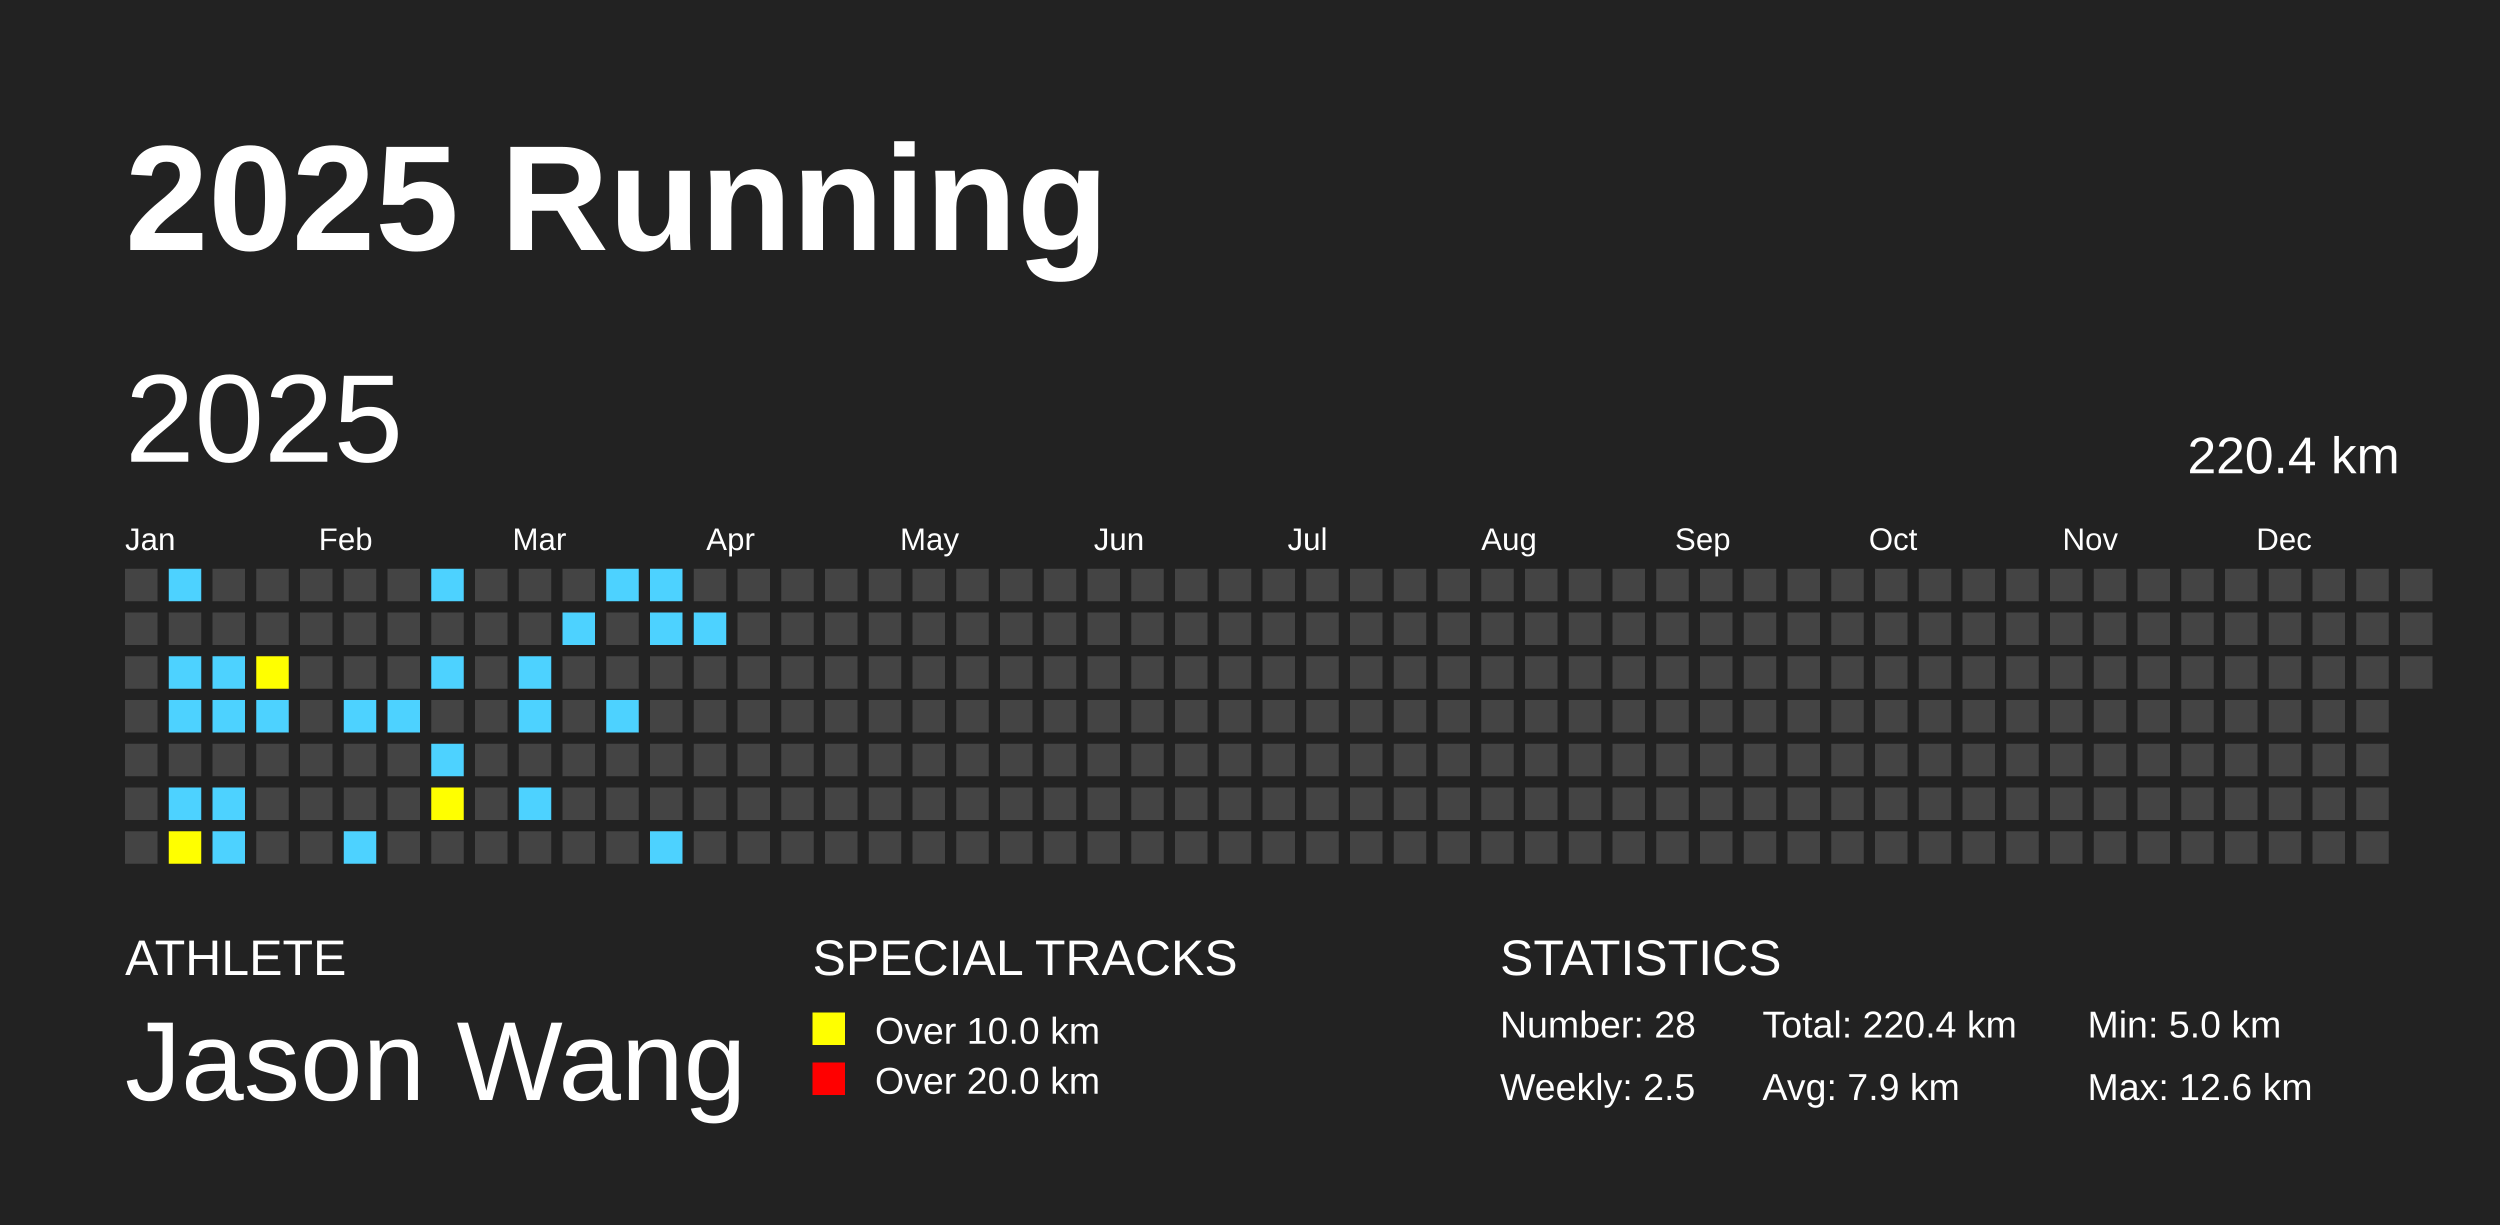
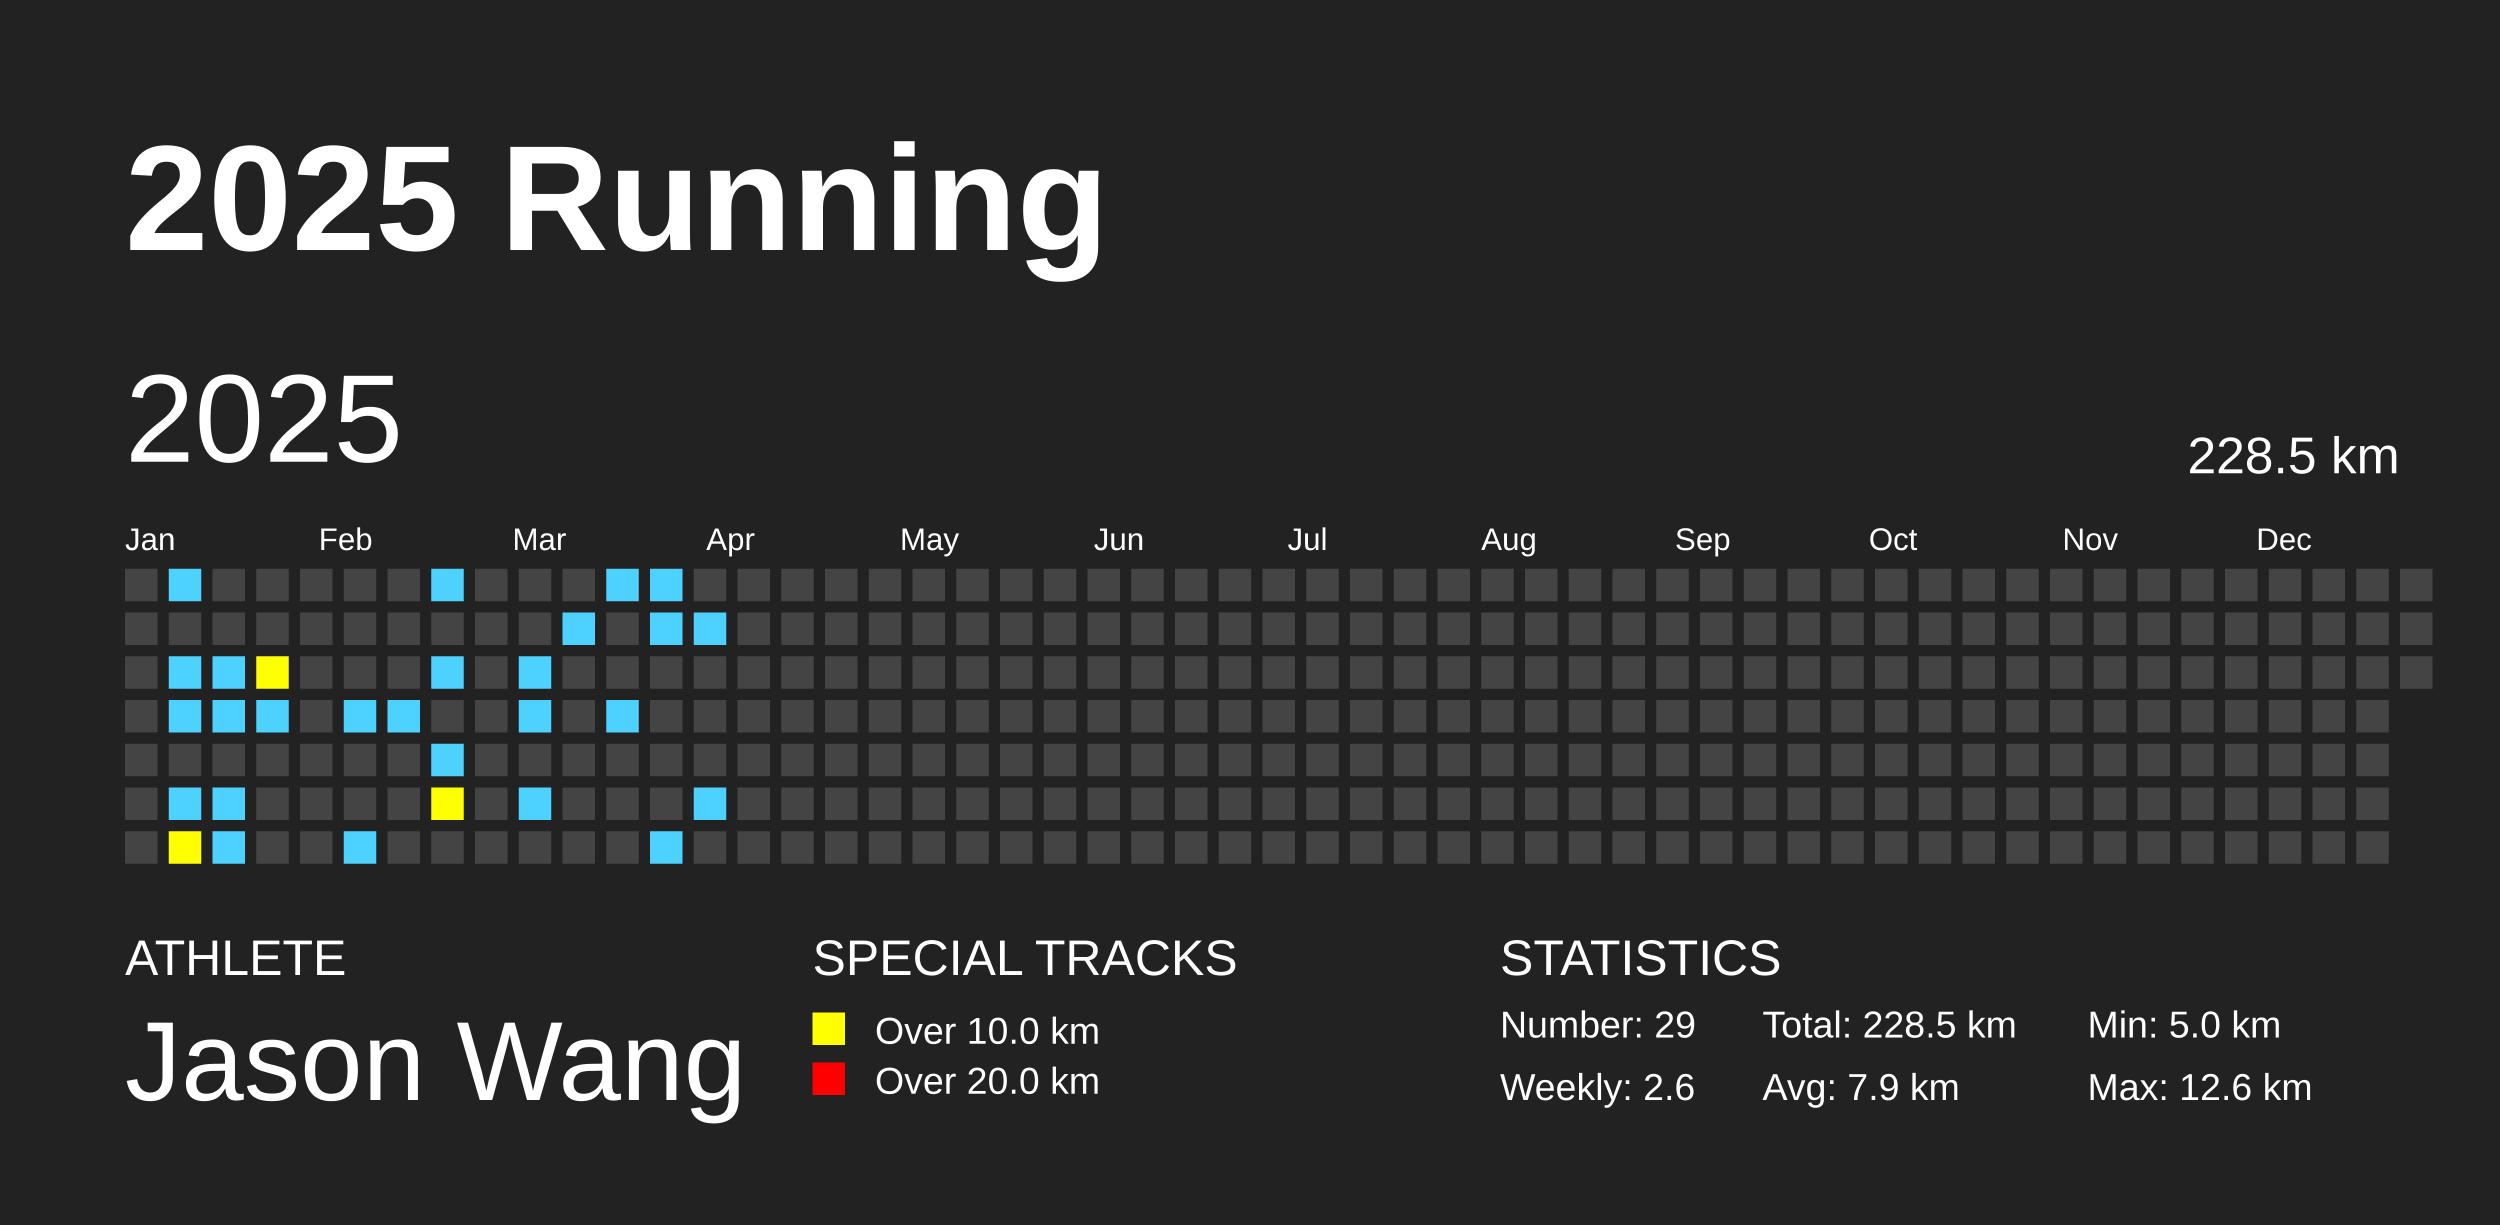
<svg xmlns="http://www.w3.org/2000/svg" baseProfile="full" height="98mm" version="1.1" viewBox="0,0,200,98" width="200mm">
  <defs />
  <rect fill="#222222" height="98" width="200" x="0" y="0" />
  <text fill="#FFFFFF" style="font-size:12px; font-family:Arial; font-weight:bold;" x="10" y="20">2025 Running</text>
  <text fill="#FFFFFF" style="font-size:4px; font-family:Arial" x="10" y="78">ATHLETE</text>
  <text fill="#FFFFFF" style="font-size:9px; font-family:Arial" x="10" y="88">Jason Wang</text>
  <text fill="#FFFFFF" style="font-size:4px; font-family:Arial" x="65" y="78">SPECIAL TRACKS</text>
  <rect fill="yellow" height="2.6" width="2.6" x="65" y="81" />
  <text fill="#FFFFFF" style="font-size:3px; font-family:Arial" x="70" y="83.5">Over 10.0 km</text>
  <rect fill="red" height="2.6" width="2.6" x="65" y="85" />
  <text fill="#FFFFFF" style="font-size:3px; font-family:Arial" x="70" y="87.5">Over 20.0 km</text>
  <text fill="#FFFFFF" style="font-size:4px; font-family:Arial" x="120" y="78">STATISTICS</text>
-   <text fill="#FFFFFF" style="font-size:3px; font-family:Arial" x="120" y="83">Number: 28</text>
-   <text fill="#FFFFFF" style="font-size:3px; font-family:Arial" x="120" y="88">Weekly: 2.5</text>
-   <text fill="#FFFFFF" style="font-size:3px; font-family:Arial" x="141" y="83">Total: 220.4 km</text>
+   <text fill="#FFFFFF" style="font-size:3px; font-family:Arial" x="120" y="83">Number: 29</text>
+   <text fill="#FFFFFF" style="font-size:3px; font-family:Arial" x="120" y="88">Weekly: 2.6</text>
+   <text fill="#FFFFFF" style="font-size:3px; font-family:Arial" x="141" y="83">Total: 228.5 km</text>
  <text fill="#FFFFFF" style="font-size:3px; font-family:Arial" x="141" y="88">Avg: 7.9 km</text>
  <text fill="#FFFFFF" style="font-size:3px; font-family:Arial" x="167" y="83">Min: 5.0 km</text>
  <text fill="#FFFFFF" style="font-size:3px; font-family:Arial" x="167" y="88">Max: 12.6 km</text>
  <text dominant-baseline="hanging" fill="#FFFFFF" style="font-size:10.0px; font-family:Arial;" x="10" y="30">2025</text>
-   <text dominant-baseline="hanging" fill="#FFFFFF" style="font-size:4.125px; font-family:Arial;" x="175" y="35">220.4 km</text>
+   <text dominant-baseline="hanging" fill="#FFFFFF" style="font-size:4.125px; font-family:Arial;" x="175" y="35">228.5 km</text>
  <text fill="#FFFFFF" style="font-size:2.5px; font-family:Arial" x="10.0" y="44">Jan</text>
  <text fill="#FFFFFF" style="font-size:2.5px; font-family:Arial" x="25.5" y="44">Feb</text>
  <text fill="#FFFFFF" style="font-size:2.5px; font-family:Arial" x="41.0" y="44">Mar</text>
  <text fill="#FFFFFF" style="font-size:2.5px; font-family:Arial" x="56.5" y="44">Apr</text>
  <text fill="#FFFFFF" style="font-size:2.5px; font-family:Arial" x="72.0" y="44">May</text>
  <text fill="#FFFFFF" style="font-size:2.5px; font-family:Arial" x="87.5" y="44">Jun</text>
  <text fill="#FFFFFF" style="font-size:2.5px; font-family:Arial" x="103.0" y="44">Jul</text>
  <text fill="#FFFFFF" style="font-size:2.5px; font-family:Arial" x="118.5" y="44">Aug</text>
  <text fill="#FFFFFF" style="font-size:2.5px; font-family:Arial" x="134.0" y="44">Sep</text>
  <text fill="#FFFFFF" style="font-size:2.5px; font-family:Arial" x="149.5" y="44">Oct</text>
  <text fill="#FFFFFF" style="font-size:2.5px; font-family:Arial" x="165.0" y="44">Nov</text>
  <text fill="#FFFFFF" style="font-size:2.5px; font-family:Arial" x="180.5" y="44">Dec</text>
  <rect fill="#444444" height="2.6" width="2.6" x="10.0" y="45.5" />
  <rect fill="#444444" height="2.6" width="2.6" x="10.0" y="49.0" />
  <rect fill="#444444" height="2.6" width="2.6" x="10.0" y="52.5" />
  <rect fill="#444444" height="2.6" width="2.6" x="10.0" y="56.0" />
  <rect fill="#444444" height="2.6" width="2.6" x="10.0" y="59.5" />
  <rect fill="#444444" height="2.6" width="2.6" x="10.0" y="63.0" />
  <rect fill="#444444" height="2.6" width="2.6" x="10.0" y="66.5" />
  <rect fill="#4DD2FF" height="2.6" width="2.6" x="13.5" y="45.5" />
  <rect fill="#444444" height="2.6" width="2.6" x="13.5" y="49.0" />
  <rect fill="#4DD2FF" height="2.6" width="2.6" x="13.5" y="52.5" />
  <rect fill="#4DD2FF" height="2.6" width="2.6" x="13.5" y="56.0" />
  <rect fill="#444444" height="2.6" width="2.6" x="13.5" y="59.5" />
  <rect fill="#4DD2FF" height="2.6" width="2.6" x="13.5" y="63.0" />
  <rect fill="yellow" height="2.6" width="2.6" x="13.5" y="66.5" />
  <rect fill="#444444" height="2.6" width="2.6" x="17.0" y="45.5" />
  <rect fill="#444444" height="2.6" width="2.6" x="17.0" y="49.0" />
  <rect fill="#4DD2FF" height="2.6" width="2.6" x="17.0" y="52.5" />
  <rect fill="#4DD2FF" height="2.6" width="2.6" x="17.0" y="56.0" />
  <rect fill="#444444" height="2.6" width="2.6" x="17.0" y="59.5" />
  <rect fill="#4DD2FF" height="2.6" width="2.6" x="17.0" y="63.0" />
  <rect fill="#4DD2FF" height="2.6" width="2.6" x="17.0" y="66.5" />
  <rect fill="#444444" height="2.6" width="2.6" x="20.5" y="45.5" />
  <rect fill="#444444" height="2.6" width="2.6" x="20.5" y="49.0" />
  <rect fill="yellow" height="2.6" width="2.6" x="20.5" y="52.5" />
  <rect fill="#4DD2FF" height="2.6" width="2.6" x="20.5" y="56.0" />
  <rect fill="#444444" height="2.6" width="2.6" x="20.5" y="59.5" />
  <rect fill="#444444" height="2.6" width="2.6" x="20.5" y="63.0" />
  <rect fill="#444444" height="2.6" width="2.6" x="20.5" y="66.5" />
  <rect fill="#444444" height="2.6" width="2.6" x="24.0" y="45.5" />
  <rect fill="#444444" height="2.6" width="2.6" x="24.0" y="49.0" />
  <rect fill="#444444" height="2.6" width="2.6" x="24.0" y="52.5" />
  <rect fill="#444444" height="2.6" width="2.6" x="24.0" y="56.0" />
  <rect fill="#444444" height="2.6" width="2.6" x="24.0" y="59.5" />
  <rect fill="#444444" height="2.6" width="2.6" x="24.0" y="63.0" />
  <rect fill="#444444" height="2.6" width="2.6" x="24.0" y="66.5" />
  <rect fill="#444444" height="2.6" width="2.6" x="27.5" y="45.5" />
  <rect fill="#444444" height="2.6" width="2.6" x="27.5" y="49.0" />
  <rect fill="#444444" height="2.6" width="2.6" x="27.5" y="52.5" />
  <rect fill="#4DD2FF" height="2.6" width="2.6" x="27.5" y="56.0" />
  <rect fill="#444444" height="2.6" width="2.6" x="27.5" y="59.5" />
  <rect fill="#444444" height="2.6" width="2.6" x="27.5" y="63.0" />
  <rect fill="#4DD2FF" height="2.6" width="2.6" x="27.5" y="66.5" />
  <rect fill="#444444" height="2.6" width="2.6" x="31.0" y="45.5" />
  <rect fill="#444444" height="2.6" width="2.6" x="31.0" y="49.0" />
  <rect fill="#444444" height="2.6" width="2.6" x="31.0" y="52.5" />
  <rect fill="#4DD2FF" height="2.6" width="2.6" x="31.0" y="56.0" />
  <rect fill="#444444" height="2.6" width="2.6" x="31.0" y="59.5" />
  <rect fill="#444444" height="2.6" width="2.6" x="31.0" y="63.0" />
  <rect fill="#444444" height="2.6" width="2.6" x="31.0" y="66.5" />
  <rect fill="#4DD2FF" height="2.6" width="2.6" x="34.5" y="45.5" />
  <rect fill="#444444" height="2.6" width="2.6" x="34.5" y="49.0" />
  <rect fill="#4DD2FF" height="2.6" width="2.6" x="34.5" y="52.5" />
  <rect fill="#444444" height="2.6" width="2.6" x="34.5" y="56.0" />
  <rect fill="#4DD2FF" height="2.6" width="2.6" x="34.5" y="59.5" />
  <rect fill="yellow" height="2.6" width="2.6" x="34.5" y="63.0" />
  <rect fill="#444444" height="2.6" width="2.6" x="34.5" y="66.5" />
  <rect fill="#444444" height="2.6" width="2.6" x="38.0" y="45.5" />
  <rect fill="#444444" height="2.6" width="2.6" x="38.0" y="49.0" />
  <rect fill="#444444" height="2.6" width="2.6" x="38.0" y="52.5" />
  <rect fill="#444444" height="2.6" width="2.6" x="38.0" y="56.0" />
  <rect fill="#444444" height="2.6" width="2.6" x="38.0" y="59.5" />
  <rect fill="#444444" height="2.6" width="2.6" x="38.0" y="63.0" />
  <rect fill="#444444" height="2.6" width="2.6" x="38.0" y="66.5" />
  <rect fill="#444444" height="2.6" width="2.6" x="41.5" y="45.5" />
  <rect fill="#444444" height="2.6" width="2.6" x="41.5" y="49.0" />
  <rect fill="#4DD2FF" height="2.6" width="2.6" x="41.5" y="52.5" />
  <rect fill="#4DD2FF" height="2.6" width="2.6" x="41.5" y="56.0" />
  <rect fill="#444444" height="2.6" width="2.6" x="41.5" y="59.5" />
  <rect fill="#4DD2FF" height="2.6" width="2.6" x="41.5" y="63.0" />
  <rect fill="#444444" height="2.6" width="2.6" x="41.5" y="66.5" />
  <rect fill="#444444" height="2.6" width="2.6" x="45.0" y="45.5" />
  <rect fill="#4DD2FF" height="2.6" width="2.6" x="45.0" y="49.0" />
  <rect fill="#444444" height="2.6" width="2.6" x="45.0" y="52.5" />
  <rect fill="#444444" height="2.6" width="2.6" x="45.0" y="56.0" />
  <rect fill="#444444" height="2.6" width="2.6" x="45.0" y="59.5" />
  <rect fill="#444444" height="2.6" width="2.6" x="45.0" y="63.0" />
  <rect fill="#444444" height="2.6" width="2.6" x="45.0" y="66.5" />
  <rect fill="#4DD2FF" height="2.6" width="2.6" x="48.5" y="45.5" />
  <rect fill="#444444" height="2.6" width="2.6" x="48.5" y="49.0" />
  <rect fill="#444444" height="2.6" width="2.6" x="48.5" y="52.5" />
  <rect fill="#4DD2FF" height="2.6" width="2.6" x="48.5" y="56.0" />
  <rect fill="#444444" height="2.6" width="2.6" x="48.5" y="59.5" />
  <rect fill="#444444" height="2.6" width="2.6" x="48.5" y="63.0" />
  <rect fill="#444444" height="2.6" width="2.6" x="48.5" y="66.5" />
  <rect fill="#4DD2FF" height="2.6" width="2.6" x="52.0" y="45.5" />
  <rect fill="#4DD2FF" height="2.6" width="2.6" x="52.0" y="49.0" />
  <rect fill="#444444" height="2.6" width="2.6" x="52.0" y="52.5" />
  <rect fill="#444444" height="2.6" width="2.6" x="52.0" y="56.0" />
  <rect fill="#444444" height="2.6" width="2.6" x="52.0" y="59.5" />
  <rect fill="#444444" height="2.6" width="2.6" x="52.0" y="63.0" />
  <rect fill="#4DD2FF" height="2.6" width="2.6" x="52.0" y="66.5" />
  <rect fill="#444444" height="2.6" width="2.6" x="55.5" y="45.5" />
  <rect fill="#4DD2FF" height="2.6" width="2.6" x="55.5" y="49.0" />
  <rect fill="#444444" height="2.6" width="2.6" x="55.5" y="52.5" />
  <rect fill="#444444" height="2.6" width="2.6" x="55.5" y="56.0" />
  <rect fill="#444444" height="2.6" width="2.6" x="55.5" y="59.5" />
-   <rect fill="#444444" height="2.6" width="2.6" x="55.5" y="63.0" />
+   <rect fill="#4DD2FF" height="2.6" width="2.6" x="55.5" y="63.0" />
  <rect fill="#444444" height="2.6" width="2.6" x="55.5" y="66.5" />
  <rect fill="#444444" height="2.6" width="2.6" x="59.0" y="45.5" />
  <rect fill="#444444" height="2.6" width="2.6" x="59.0" y="49.0" />
  <rect fill="#444444" height="2.6" width="2.6" x="59.0" y="52.5" />
  <rect fill="#444444" height="2.6" width="2.6" x="59.0" y="56.0" />
  <rect fill="#444444" height="2.6" width="2.6" x="59.0" y="59.5" />
  <rect fill="#444444" height="2.6" width="2.6" x="59.0" y="63.0" />
  <rect fill="#444444" height="2.6" width="2.6" x="59.0" y="66.5" />
  <rect fill="#444444" height="2.6" width="2.6" x="62.5" y="45.5" />
  <rect fill="#444444" height="2.6" width="2.6" x="62.5" y="49.0" />
  <rect fill="#444444" height="2.6" width="2.6" x="62.5" y="52.5" />
  <rect fill="#444444" height="2.6" width="2.6" x="62.5" y="56.0" />
  <rect fill="#444444" height="2.6" width="2.6" x="62.5" y="59.5" />
  <rect fill="#444444" height="2.6" width="2.6" x="62.5" y="63.0" />
  <rect fill="#444444" height="2.6" width="2.6" x="62.5" y="66.5" />
  <rect fill="#444444" height="2.6" width="2.6" x="66.0" y="45.5" />
  <rect fill="#444444" height="2.6" width="2.6" x="66.0" y="49.0" />
  <rect fill="#444444" height="2.6" width="2.6" x="66.0" y="52.5" />
  <rect fill="#444444" height="2.6" width="2.6" x="66.0" y="56.0" />
  <rect fill="#444444" height="2.6" width="2.6" x="66.0" y="59.5" />
  <rect fill="#444444" height="2.6" width="2.6" x="66.0" y="63.0" />
  <rect fill="#444444" height="2.6" width="2.6" x="66.0" y="66.5" />
  <rect fill="#444444" height="2.6" width="2.6" x="69.5" y="45.5" />
  <rect fill="#444444" height="2.6" width="2.6" x="69.5" y="49.0" />
  <rect fill="#444444" height="2.6" width="2.6" x="69.5" y="52.5" />
  <rect fill="#444444" height="2.6" width="2.6" x="69.5" y="56.0" />
  <rect fill="#444444" height="2.6" width="2.6" x="69.5" y="59.5" />
  <rect fill="#444444" height="2.6" width="2.6" x="69.5" y="63.0" />
  <rect fill="#444444" height="2.6" width="2.6" x="69.5" y="66.5" />
  <rect fill="#444444" height="2.6" width="2.6" x="73.0" y="45.5" />
  <rect fill="#444444" height="2.6" width="2.6" x="73.0" y="49.0" />
  <rect fill="#444444" height="2.6" width="2.6" x="73.0" y="52.5" />
  <rect fill="#444444" height="2.6" width="2.6" x="73.0" y="56.0" />
  <rect fill="#444444" height="2.6" width="2.6" x="73.0" y="59.5" />
  <rect fill="#444444" height="2.6" width="2.6" x="73.0" y="63.0" />
  <rect fill="#444444" height="2.6" width="2.6" x="73.0" y="66.5" />
  <rect fill="#444444" height="2.6" width="2.6" x="76.5" y="45.5" />
  <rect fill="#444444" height="2.6" width="2.6" x="76.5" y="49.0" />
  <rect fill="#444444" height="2.6" width="2.6" x="76.5" y="52.5" />
  <rect fill="#444444" height="2.6" width="2.6" x="76.5" y="56.0" />
  <rect fill="#444444" height="2.6" width="2.6" x="76.5" y="59.5" />
  <rect fill="#444444" height="2.6" width="2.6" x="76.5" y="63.0" />
  <rect fill="#444444" height="2.6" width="2.6" x="76.5" y="66.5" />
  <rect fill="#444444" height="2.6" width="2.6" x="80.0" y="45.5" />
  <rect fill="#444444" height="2.6" width="2.6" x="80.0" y="49.0" />
  <rect fill="#444444" height="2.6" width="2.6" x="80.0" y="52.5" />
  <rect fill="#444444" height="2.6" width="2.6" x="80.0" y="56.0" />
  <rect fill="#444444" height="2.6" width="2.6" x="80.0" y="59.5" />
  <rect fill="#444444" height="2.6" width="2.6" x="80.0" y="63.0" />
  <rect fill="#444444" height="2.6" width="2.6" x="80.0" y="66.5" />
  <rect fill="#444444" height="2.6" width="2.6" x="83.5" y="45.5" />
  <rect fill="#444444" height="2.6" width="2.6" x="83.5" y="49.0" />
  <rect fill="#444444" height="2.6" width="2.6" x="83.5" y="52.5" />
  <rect fill="#444444" height="2.6" width="2.6" x="83.5" y="56.0" />
  <rect fill="#444444" height="2.6" width="2.6" x="83.5" y="59.5" />
  <rect fill="#444444" height="2.6" width="2.6" x="83.5" y="63.0" />
  <rect fill="#444444" height="2.6" width="2.6" x="83.5" y="66.5" />
  <rect fill="#444444" height="2.6" width="2.6" x="87.0" y="45.5" />
  <rect fill="#444444" height="2.6" width="2.6" x="87.0" y="49.0" />
  <rect fill="#444444" height="2.6" width="2.6" x="87.0" y="52.5" />
  <rect fill="#444444" height="2.6" width="2.6" x="87.0" y="56.0" />
  <rect fill="#444444" height="2.6" width="2.6" x="87.0" y="59.5" />
  <rect fill="#444444" height="2.6" width="2.6" x="87.0" y="63.0" />
  <rect fill="#444444" height="2.6" width="2.6" x="87.0" y="66.5" />
  <rect fill="#444444" height="2.6" width="2.6" x="90.5" y="45.5" />
  <rect fill="#444444" height="2.6" width="2.6" x="90.5" y="49.0" />
  <rect fill="#444444" height="2.6" width="2.6" x="90.5" y="52.5" />
  <rect fill="#444444" height="2.6" width="2.6" x="90.5" y="56.0" />
  <rect fill="#444444" height="2.6" width="2.6" x="90.5" y="59.5" />
  <rect fill="#444444" height="2.6" width="2.6" x="90.5" y="63.0" />
  <rect fill="#444444" height="2.6" width="2.6" x="90.5" y="66.5" />
  <rect fill="#444444" height="2.6" width="2.6" x="94.0" y="45.5" />
  <rect fill="#444444" height="2.6" width="2.6" x="94.0" y="49.0" />
  <rect fill="#444444" height="2.6" width="2.6" x="94.0" y="52.5" />
  <rect fill="#444444" height="2.6" width="2.6" x="94.0" y="56.0" />
  <rect fill="#444444" height="2.6" width="2.6" x="94.0" y="59.5" />
  <rect fill="#444444" height="2.6" width="2.6" x="94.0" y="63.0" />
  <rect fill="#444444" height="2.6" width="2.6" x="94.0" y="66.5" />
  <rect fill="#444444" height="2.6" width="2.6" x="97.5" y="45.5" />
  <rect fill="#444444" height="2.6" width="2.6" x="97.5" y="49.0" />
  <rect fill="#444444" height="2.6" width="2.6" x="97.5" y="52.5" />
  <rect fill="#444444" height="2.6" width="2.6" x="97.5" y="56.0" />
  <rect fill="#444444" height="2.6" width="2.6" x="97.5" y="59.5" />
  <rect fill="#444444" height="2.6" width="2.6" x="97.5" y="63.0" />
  <rect fill="#444444" height="2.6" width="2.6" x="97.5" y="66.5" />
  <rect fill="#444444" height="2.6" width="2.6" x="101.0" y="45.5" />
  <rect fill="#444444" height="2.6" width="2.6" x="101.0" y="49.0" />
  <rect fill="#444444" height="2.6" width="2.6" x="101.0" y="52.5" />
  <rect fill="#444444" height="2.6" width="2.6" x="101.0" y="56.0" />
  <rect fill="#444444" height="2.6" width="2.6" x="101.0" y="59.5" />
  <rect fill="#444444" height="2.6" width="2.6" x="101.0" y="63.0" />
  <rect fill="#444444" height="2.6" width="2.6" x="101.0" y="66.5" />
  <rect fill="#444444" height="2.6" width="2.6" x="104.5" y="45.5" />
  <rect fill="#444444" height="2.6" width="2.6" x="104.5" y="49.0" />
  <rect fill="#444444" height="2.6" width="2.6" x="104.5" y="52.5" />
  <rect fill="#444444" height="2.6" width="2.6" x="104.5" y="56.0" />
  <rect fill="#444444" height="2.6" width="2.6" x="104.5" y="59.5" />
  <rect fill="#444444" height="2.6" width="2.6" x="104.5" y="63.0" />
  <rect fill="#444444" height="2.6" width="2.6" x="104.5" y="66.5" />
  <rect fill="#444444" height="2.6" width="2.6" x="108.0" y="45.5" />
  <rect fill="#444444" height="2.6" width="2.6" x="108.0" y="49.0" />
  <rect fill="#444444" height="2.6" width="2.6" x="108.0" y="52.5" />
  <rect fill="#444444" height="2.6" width="2.6" x="108.0" y="56.0" />
  <rect fill="#444444" height="2.6" width="2.6" x="108.0" y="59.5" />
  <rect fill="#444444" height="2.6" width="2.6" x="108.0" y="63.0" />
  <rect fill="#444444" height="2.6" width="2.6" x="108.0" y="66.5" />
  <rect fill="#444444" height="2.6" width="2.6" x="111.5" y="45.5" />
  <rect fill="#444444" height="2.6" width="2.6" x="111.5" y="49.0" />
  <rect fill="#444444" height="2.6" width="2.6" x="111.5" y="52.5" />
  <rect fill="#444444" height="2.6" width="2.6" x="111.5" y="56.0" />
  <rect fill="#444444" height="2.6" width="2.6" x="111.5" y="59.5" />
  <rect fill="#444444" height="2.6" width="2.6" x="111.5" y="63.0" />
  <rect fill="#444444" height="2.6" width="2.6" x="111.5" y="66.5" />
  <rect fill="#444444" height="2.6" width="2.6" x="115.0" y="45.5" />
  <rect fill="#444444" height="2.6" width="2.6" x="115.0" y="49.0" />
  <rect fill="#444444" height="2.6" width="2.6" x="115.0" y="52.5" />
  <rect fill="#444444" height="2.6" width="2.6" x="115.0" y="56.0" />
  <rect fill="#444444" height="2.6" width="2.6" x="115.0" y="59.5" />
  <rect fill="#444444" height="2.6" width="2.6" x="115.0" y="63.0" />
  <rect fill="#444444" height="2.6" width="2.6" x="115.0" y="66.5" />
  <rect fill="#444444" height="2.6" width="2.6" x="118.5" y="45.5" />
  <rect fill="#444444" height="2.6" width="2.6" x="118.5" y="49.0" />
  <rect fill="#444444" height="2.6" width="2.6" x="118.5" y="52.5" />
  <rect fill="#444444" height="2.6" width="2.6" x="118.5" y="56.0" />
  <rect fill="#444444" height="2.6" width="2.6" x="118.5" y="59.5" />
  <rect fill="#444444" height="2.6" width="2.6" x="118.5" y="63.0" />
  <rect fill="#444444" height="2.6" width="2.6" x="118.5" y="66.5" />
  <rect fill="#444444" height="2.6" width="2.6" x="122.0" y="45.5" />
  <rect fill="#444444" height="2.6" width="2.6" x="122.0" y="49.0" />
  <rect fill="#444444" height="2.6" width="2.6" x="122.0" y="52.5" />
  <rect fill="#444444" height="2.6" width="2.6" x="122.0" y="56.0" />
  <rect fill="#444444" height="2.6" width="2.6" x="122.0" y="59.5" />
  <rect fill="#444444" height="2.6" width="2.6" x="122.0" y="63.0" />
  <rect fill="#444444" height="2.6" width="2.6" x="122.0" y="66.5" />
  <rect fill="#444444" height="2.6" width="2.6" x="125.5" y="45.5" />
  <rect fill="#444444" height="2.6" width="2.6" x="125.5" y="49.0" />
  <rect fill="#444444" height="2.6" width="2.6" x="125.5" y="52.5" />
  <rect fill="#444444" height="2.6" width="2.6" x="125.5" y="56.0" />
  <rect fill="#444444" height="2.6" width="2.6" x="125.5" y="59.5" />
  <rect fill="#444444" height="2.6" width="2.6" x="125.5" y="63.0" />
  <rect fill="#444444" height="2.6" width="2.6" x="125.5" y="66.5" />
  <rect fill="#444444" height="2.6" width="2.6" x="129.0" y="45.5" />
  <rect fill="#444444" height="2.6" width="2.6" x="129.0" y="49.0" />
  <rect fill="#444444" height="2.6" width="2.6" x="129.0" y="52.5" />
  <rect fill="#444444" height="2.6" width="2.6" x="129.0" y="56.0" />
  <rect fill="#444444" height="2.6" width="2.6" x="129.0" y="59.5" />
  <rect fill="#444444" height="2.6" width="2.6" x="129.0" y="63.0" />
  <rect fill="#444444" height="2.6" width="2.6" x="129.0" y="66.5" />
  <rect fill="#444444" height="2.6" width="2.6" x="132.5" y="45.5" />
  <rect fill="#444444" height="2.6" width="2.6" x="132.5" y="49.0" />
  <rect fill="#444444" height="2.6" width="2.6" x="132.5" y="52.5" />
  <rect fill="#444444" height="2.6" width="2.6" x="132.5" y="56.0" />
  <rect fill="#444444" height="2.6" width="2.6" x="132.5" y="59.5" />
  <rect fill="#444444" height="2.6" width="2.6" x="132.5" y="63.0" />
  <rect fill="#444444" height="2.6" width="2.6" x="132.5" y="66.5" />
  <rect fill="#444444" height="2.6" width="2.6" x="136.0" y="45.5" />
  <rect fill="#444444" height="2.6" width="2.6" x="136.0" y="49.0" />
  <rect fill="#444444" height="2.6" width="2.6" x="136.0" y="52.5" />
  <rect fill="#444444" height="2.6" width="2.6" x="136.0" y="56.0" />
  <rect fill="#444444" height="2.6" width="2.6" x="136.0" y="59.5" />
  <rect fill="#444444" height="2.6" width="2.6" x="136.0" y="63.0" />
  <rect fill="#444444" height="2.6" width="2.6" x="136.0" y="66.5" />
  <rect fill="#444444" height="2.6" width="2.6" x="139.5" y="45.5" />
  <rect fill="#444444" height="2.6" width="2.6" x="139.5" y="49.0" />
  <rect fill="#444444" height="2.6" width="2.6" x="139.5" y="52.5" />
  <rect fill="#444444" height="2.6" width="2.6" x="139.5" y="56.0" />
  <rect fill="#444444" height="2.6" width="2.6" x="139.5" y="59.5" />
  <rect fill="#444444" height="2.6" width="2.6" x="139.5" y="63.0" />
  <rect fill="#444444" height="2.6" width="2.6" x="139.5" y="66.5" />
  <rect fill="#444444" height="2.6" width="2.6" x="143.0" y="45.5" />
  <rect fill="#444444" height="2.6" width="2.6" x="143.0" y="49.0" />
  <rect fill="#444444" height="2.6" width="2.6" x="143.0" y="52.5" />
  <rect fill="#444444" height="2.6" width="2.6" x="143.0" y="56.0" />
  <rect fill="#444444" height="2.6" width="2.6" x="143.0" y="59.5" />
  <rect fill="#444444" height="2.6" width="2.6" x="143.0" y="63.0" />
  <rect fill="#444444" height="2.6" width="2.6" x="143.0" y="66.5" />
  <rect fill="#444444" height="2.6" width="2.6" x="146.5" y="45.5" />
  <rect fill="#444444" height="2.6" width="2.6" x="146.5" y="49.0" />
  <rect fill="#444444" height="2.6" width="2.6" x="146.5" y="52.5" />
  <rect fill="#444444" height="2.6" width="2.6" x="146.5" y="56.0" />
  <rect fill="#444444" height="2.6" width="2.6" x="146.5" y="59.5" />
  <rect fill="#444444" height="2.6" width="2.6" x="146.5" y="63.0" />
  <rect fill="#444444" height="2.6" width="2.6" x="146.5" y="66.5" />
  <rect fill="#444444" height="2.6" width="2.6" x="150.0" y="45.5" />
  <rect fill="#444444" height="2.6" width="2.6" x="150.0" y="49.0" />
  <rect fill="#444444" height="2.6" width="2.6" x="150.0" y="52.5" />
  <rect fill="#444444" height="2.6" width="2.6" x="150.0" y="56.0" />
  <rect fill="#444444" height="2.6" width="2.6" x="150.0" y="59.5" />
  <rect fill="#444444" height="2.6" width="2.6" x="150.0" y="63.0" />
  <rect fill="#444444" height="2.6" width="2.6" x="150.0" y="66.5" />
  <rect fill="#444444" height="2.6" width="2.6" x="153.5" y="45.5" />
  <rect fill="#444444" height="2.6" width="2.6" x="153.5" y="49.0" />
  <rect fill="#444444" height="2.6" width="2.6" x="153.5" y="52.5" />
  <rect fill="#444444" height="2.6" width="2.6" x="153.5" y="56.0" />
  <rect fill="#444444" height="2.6" width="2.6" x="153.5" y="59.5" />
  <rect fill="#444444" height="2.6" width="2.6" x="153.5" y="63.0" />
  <rect fill="#444444" height="2.6" width="2.6" x="153.5" y="66.5" />
  <rect fill="#444444" height="2.6" width="2.6" x="157.0" y="45.5" />
  <rect fill="#444444" height="2.6" width="2.6" x="157.0" y="49.0" />
  <rect fill="#444444" height="2.6" width="2.6" x="157.0" y="52.5" />
  <rect fill="#444444" height="2.6" width="2.6" x="157.0" y="56.0" />
  <rect fill="#444444" height="2.6" width="2.6" x="157.0" y="59.5" />
  <rect fill="#444444" height="2.6" width="2.6" x="157.0" y="63.0" />
  <rect fill="#444444" height="2.6" width="2.6" x="157.0" y="66.5" />
  <rect fill="#444444" height="2.6" width="2.6" x="160.5" y="45.5" />
  <rect fill="#444444" height="2.6" width="2.6" x="160.5" y="49.0" />
  <rect fill="#444444" height="2.6" width="2.6" x="160.5" y="52.5" />
  <rect fill="#444444" height="2.6" width="2.6" x="160.5" y="56.0" />
  <rect fill="#444444" height="2.6" width="2.6" x="160.5" y="59.5" />
  <rect fill="#444444" height="2.6" width="2.6" x="160.5" y="63.0" />
  <rect fill="#444444" height="2.6" width="2.6" x="160.5" y="66.5" />
  <rect fill="#444444" height="2.6" width="2.6" x="164.0" y="45.5" />
  <rect fill="#444444" height="2.6" width="2.6" x="164.0" y="49.0" />
  <rect fill="#444444" height="2.6" width="2.6" x="164.0" y="52.5" />
  <rect fill="#444444" height="2.6" width="2.6" x="164.0" y="56.0" />
  <rect fill="#444444" height="2.6" width="2.6" x="164.0" y="59.5" />
  <rect fill="#444444" height="2.6" width="2.6" x="164.0" y="63.0" />
  <rect fill="#444444" height="2.6" width="2.6" x="164.0" y="66.5" />
  <rect fill="#444444" height="2.6" width="2.6" x="167.5" y="45.5" />
  <rect fill="#444444" height="2.6" width="2.6" x="167.5" y="49.0" />
  <rect fill="#444444" height="2.6" width="2.6" x="167.5" y="52.5" />
  <rect fill="#444444" height="2.6" width="2.6" x="167.5" y="56.0" />
  <rect fill="#444444" height="2.6" width="2.6" x="167.5" y="59.5" />
  <rect fill="#444444" height="2.6" width="2.6" x="167.5" y="63.0" />
  <rect fill="#444444" height="2.6" width="2.6" x="167.5" y="66.5" />
  <rect fill="#444444" height="2.6" width="2.6" x="171.0" y="45.5" />
  <rect fill="#444444" height="2.6" width="2.6" x="171.0" y="49.0" />
  <rect fill="#444444" height="2.6" width="2.6" x="171.0" y="52.5" />
  <rect fill="#444444" height="2.6" width="2.6" x="171.0" y="56.0" />
  <rect fill="#444444" height="2.6" width="2.6" x="171.0" y="59.5" />
  <rect fill="#444444" height="2.6" width="2.6" x="171.0" y="63.0" />
  <rect fill="#444444" height="2.6" width="2.6" x="171.0" y="66.5" />
  <rect fill="#444444" height="2.6" width="2.6" x="174.5" y="45.5" />
  <rect fill="#444444" height="2.6" width="2.6" x="174.5" y="49.0" />
  <rect fill="#444444" height="2.6" width="2.6" x="174.5" y="52.5" />
  <rect fill="#444444" height="2.6" width="2.6" x="174.5" y="56.0" />
  <rect fill="#444444" height="2.6" width="2.6" x="174.5" y="59.5" />
  <rect fill="#444444" height="2.6" width="2.6" x="174.5" y="63.0" />
  <rect fill="#444444" height="2.6" width="2.6" x="174.5" y="66.5" />
  <rect fill="#444444" height="2.6" width="2.6" x="178.0" y="45.5" />
  <rect fill="#444444" height="2.6" width="2.6" x="178.0" y="49.0" />
  <rect fill="#444444" height="2.6" width="2.6" x="178.0" y="52.5" />
  <rect fill="#444444" height="2.6" width="2.6" x="178.0" y="56.0" />
  <rect fill="#444444" height="2.6" width="2.6" x="178.0" y="59.5" />
  <rect fill="#444444" height="2.6" width="2.6" x="178.0" y="63.0" />
  <rect fill="#444444" height="2.6" width="2.6" x="178.0" y="66.5" />
  <rect fill="#444444" height="2.6" width="2.6" x="181.5" y="45.5" />
  <rect fill="#444444" height="2.6" width="2.6" x="181.5" y="49.0" />
  <rect fill="#444444" height="2.6" width="2.6" x="181.5" y="52.5" />
  <rect fill="#444444" height="2.6" width="2.6" x="181.5" y="56.0" />
  <rect fill="#444444" height="2.6" width="2.6" x="181.5" y="59.5" />
  <rect fill="#444444" height="2.6" width="2.6" x="181.5" y="63.0" />
  <rect fill="#444444" height="2.6" width="2.6" x="181.5" y="66.5" />
  <rect fill="#444444" height="2.6" width="2.6" x="185.0" y="45.5" />
  <rect fill="#444444" height="2.6" width="2.6" x="185.0" y="49.0" />
  <rect fill="#444444" height="2.6" width="2.6" x="185.0" y="52.5" />
  <rect fill="#444444" height="2.6" width="2.6" x="185.0" y="56.0" />
  <rect fill="#444444" height="2.6" width="2.6" x="185.0" y="59.5" />
  <rect fill="#444444" height="2.6" width="2.6" x="185.0" y="63.0" />
  <rect fill="#444444" height="2.6" width="2.6" x="185.0" y="66.5" />
  <rect fill="#444444" height="2.6" width="2.6" x="188.5" y="45.5" />
  <rect fill="#444444" height="2.6" width="2.6" x="188.5" y="49.0" />
  <rect fill="#444444" height="2.6" width="2.6" x="188.5" y="52.5" />
  <rect fill="#444444" height="2.6" width="2.6" x="188.5" y="56.0" />
  <rect fill="#444444" height="2.6" width="2.6" x="188.5" y="59.5" />
  <rect fill="#444444" height="2.6" width="2.6" x="188.5" y="63.0" />
  <rect fill="#444444" height="2.6" width="2.6" x="188.5" y="66.5" />
  <rect fill="#444444" height="2.6" width="2.6" x="192.0" y="45.5" />
  <rect fill="#444444" height="2.6" width="2.6" x="192.0" y="49.0" />
  <rect fill="#444444" height="2.6" width="2.6" x="192.0" y="52.5" />
</svg>
